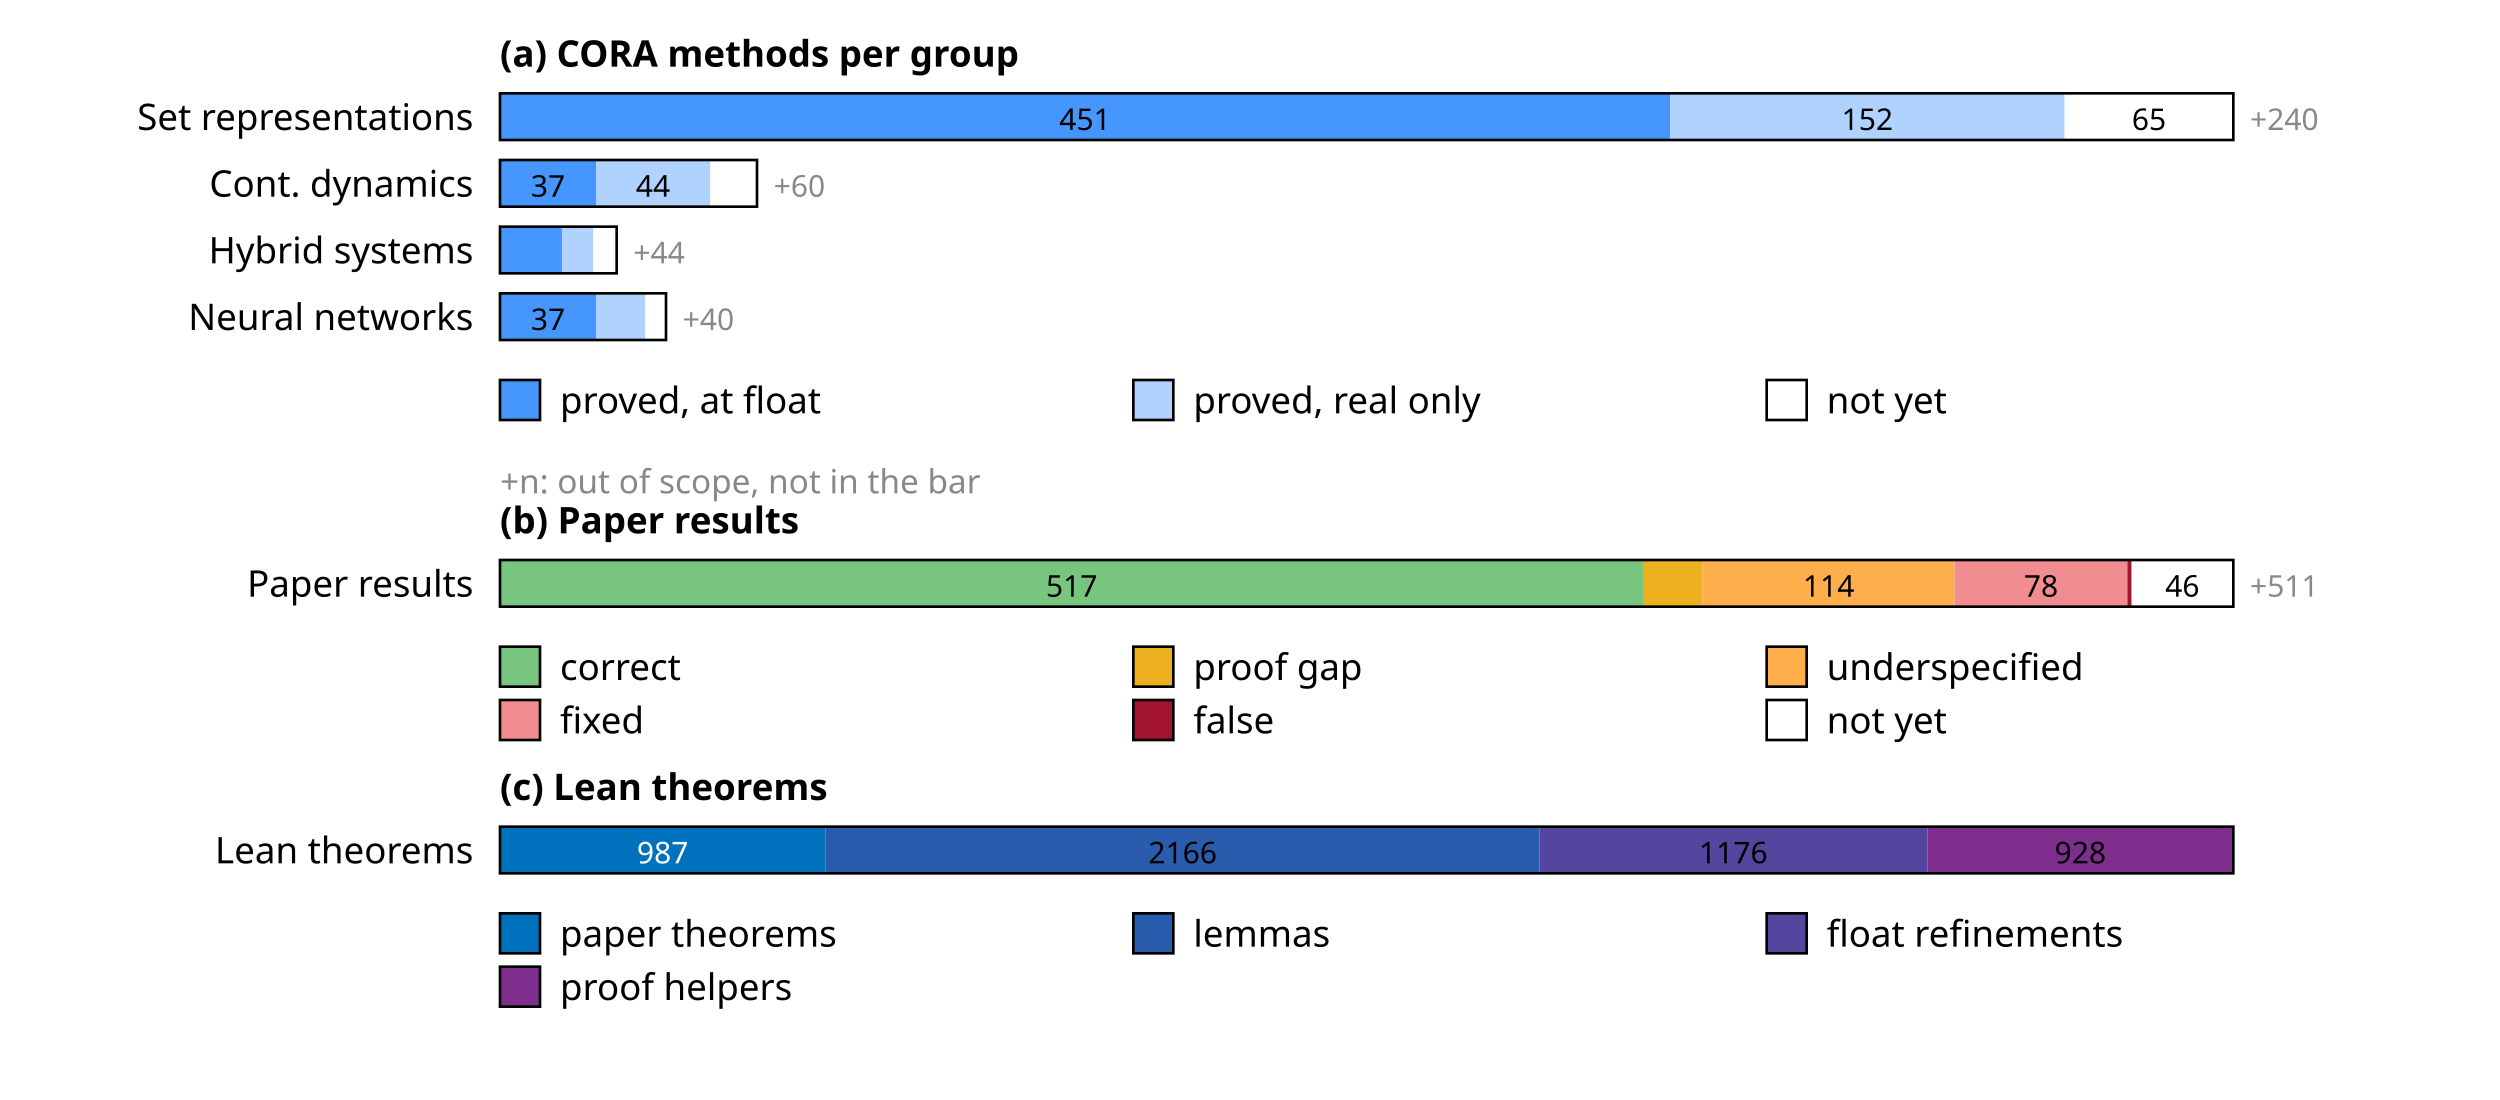
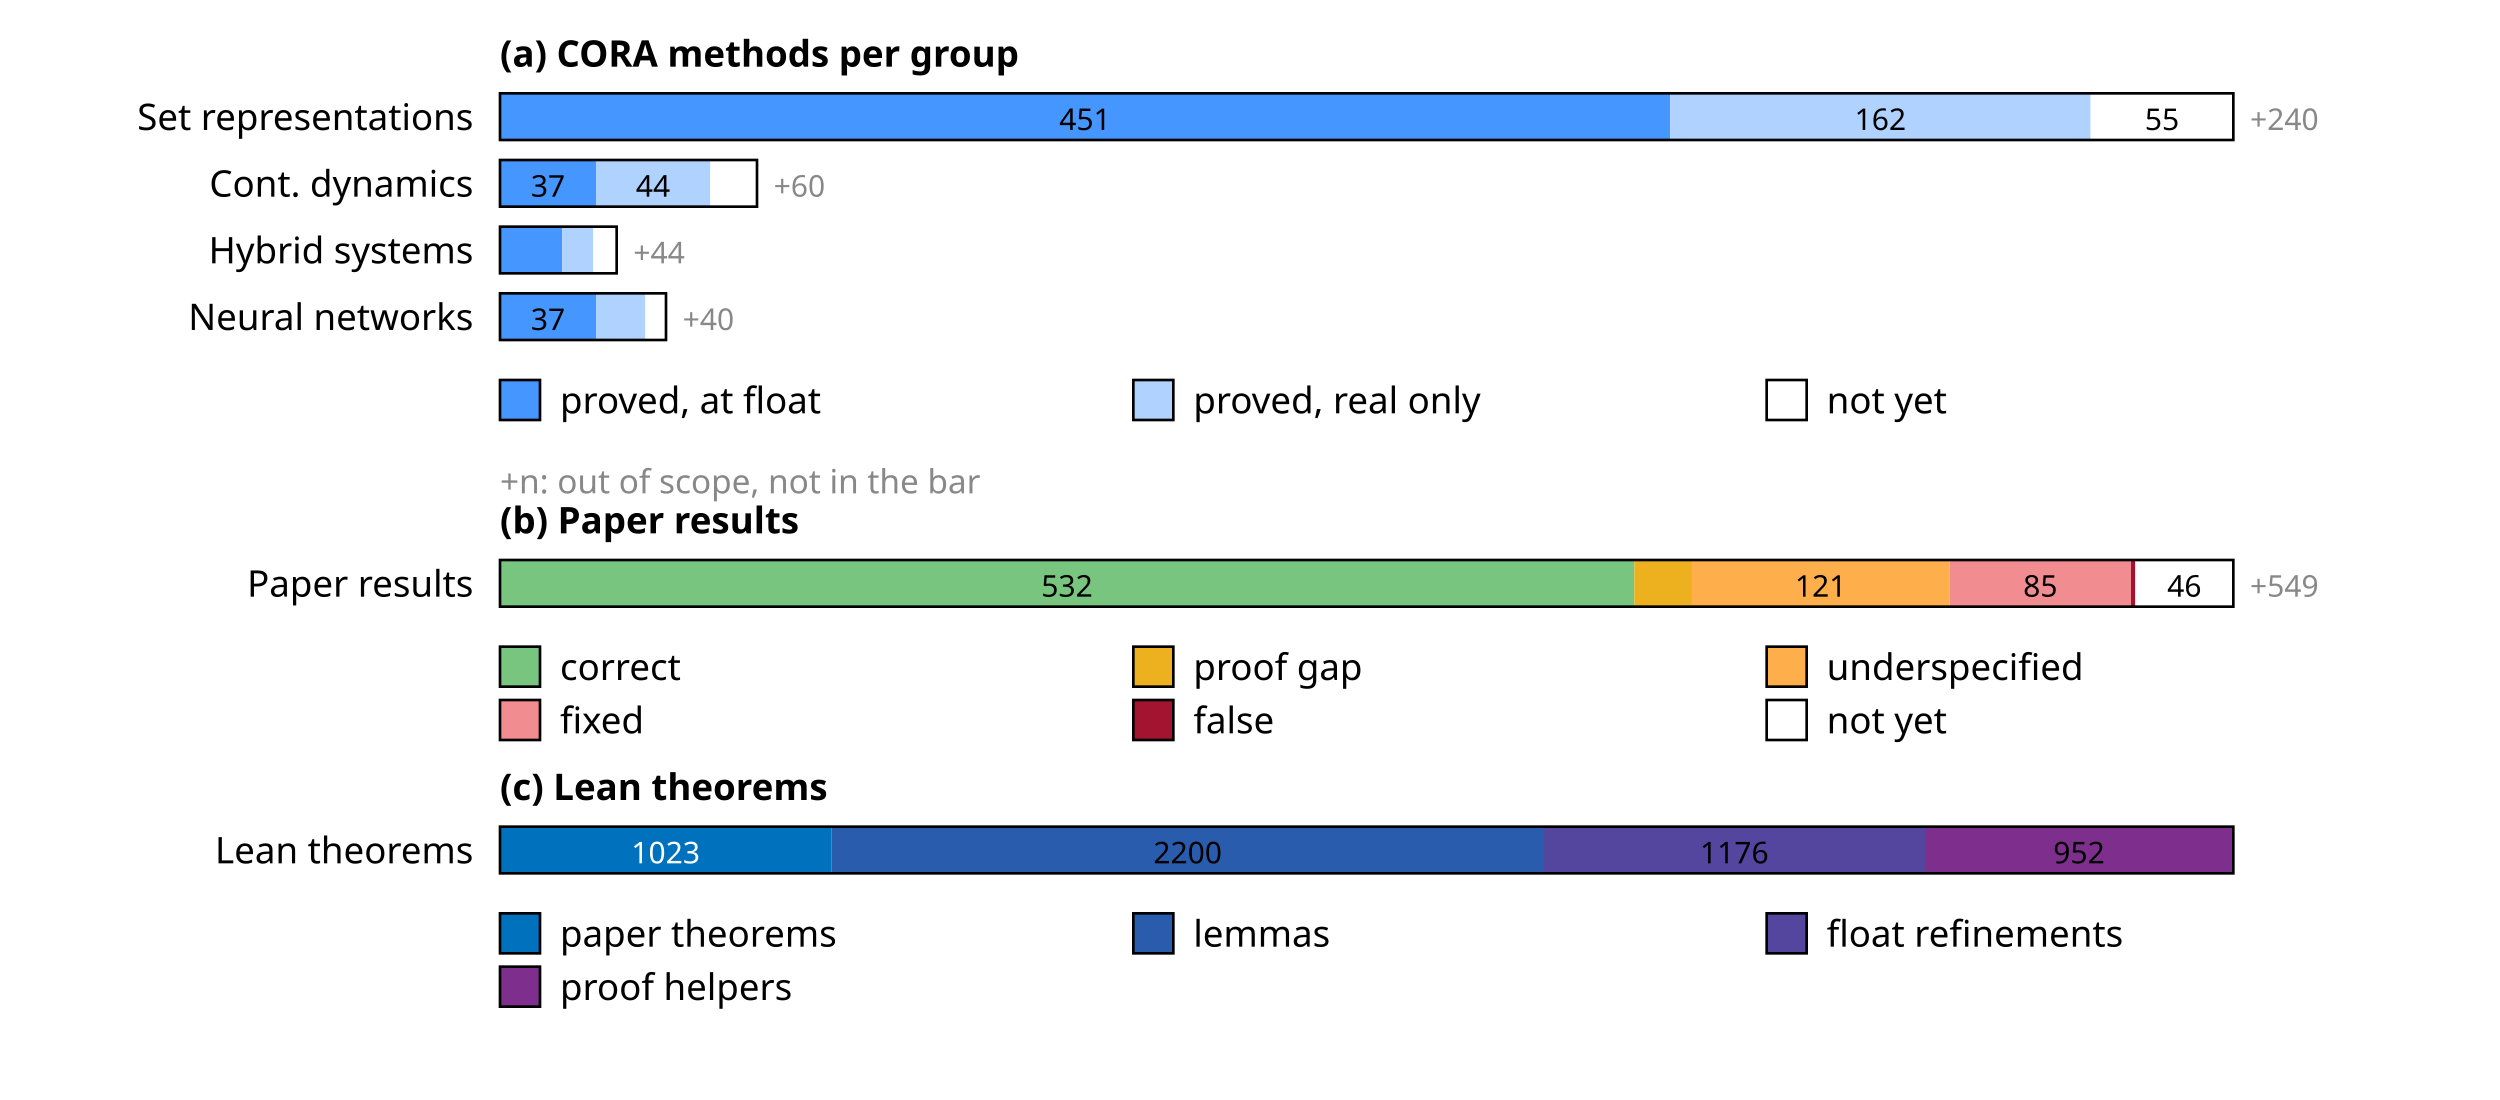
<svg xmlns="http://www.w3.org/2000/svg" width="750" height="330" font-family="sans-serif" font-size="11">
  <rect width="100%" height="100%" fill="white" />
  <text x="150" y="20" font-weight="bold">(a) CORA methods per group</text>
  <text x="142" y="39" text-anchor="end">Set representations</text>
  <rect x="150.0" y="28" width="351.1" height="14" fill="rgb(69,150,255)" />
  <text x="325.5" y="39" text-anchor="middle" font-size="9" fill="#000">451</text>
-   <rect x="501.1" y="28" width="118.3" height="14" fill="rgb(176,210,255)" />
-   <text x="560.2" y="39" text-anchor="middle" font-size="9" fill="#000">152</text>
-   <rect x="619.4" y="28" width="50.6" height="14" fill="rgb(255,255,255)" />
-   <text x="644.7" y="39" text-anchor="middle" font-size="9" fill="#000">65</text>
+   <rect x="501.1" y="28" width="126.1" height="14" fill="rgb(176,210,255)" />
+   <text x="564.1" y="39" text-anchor="middle" font-size="9" fill="#000">162</text>
+   <rect x="627.2" y="28" width="42.8" height="14" fill="rgb(255,255,255)" />
+   <text x="648.6" y="39" text-anchor="middle" font-size="9" fill="#000">55</text>
  <rect x="150" y="28" width="520.0" height="14" fill="none" stroke="#000" stroke-width="0.8" />
  <text x="675.0" y="39" font-size="9" fill="#888">+240</text>
  <text x="142" y="59" text-anchor="end">Cont. dynamics</text>
  <rect x="150.0" y="48" width="28.8" height="14" fill="rgb(69,150,255)" />
  <text x="164.4" y="59" text-anchor="middle" font-size="9" fill="#000">37</text>
  <rect x="178.8" y="48" width="34.3" height="14" fill="rgb(176,210,255)" />
  <text x="195.9" y="59" text-anchor="middle" font-size="9" fill="#000">44</text>
  <rect x="213.1" y="48" width="14.0" height="14" fill="rgb(255,255,255)" />
  <rect x="150" y="48" width="77.1" height="14" fill="none" stroke="#000" stroke-width="0.8" />
  <text x="232.1" y="59" font-size="9" fill="#888">+60</text>
  <text x="142" y="79" text-anchor="end">Hybrid systems</text>
  <rect x="150.0" y="68" width="18.7" height="14" fill="rgb(69,150,255)" />
  <rect x="168.7" y="68" width="9.3" height="14" fill="rgb(176,210,255)" />
  <rect x="178.0" y="68" width="7.0" height="14" fill="rgb(255,255,255)" />
  <rect x="150" y="68" width="35.0" height="14" fill="none" stroke="#000" stroke-width="0.8" />
  <text x="190.0" y="79" font-size="9" fill="#888">+44</text>
  <text x="142" y="99" text-anchor="end">Neural networks</text>
  <rect x="150.0" y="88" width="28.8" height="14" fill="rgb(69,150,255)" />
  <text x="164.4" y="99" text-anchor="middle" font-size="9" fill="#000">37</text>
  <rect x="178.8" y="88" width="14.8" height="14" fill="rgb(176,210,255)" />
  <rect x="193.6" y="88" width="6.2" height="14" fill="rgb(255,255,255)" />
  <rect x="150" y="88" width="49.8" height="14" fill="none" stroke="#000" stroke-width="0.8" />
  <text x="204.8" y="99" font-size="9" fill="#888">+40</text>
  <rect x="150" y="114" width="12" height="12" fill="rgb(69,150,255)" stroke="#000" stroke-width="0.8" />
  <text x="168" y="124">proved, at float</text>
  <rect x="340" y="114" width="12" height="12" fill="rgb(176,210,255)" stroke="#000" stroke-width="0.8" />
  <text x="358" y="124">proved, real only</text>
  <rect x="530" y="114" width="12" height="12" fill="rgb(255,255,255)" stroke="#000" stroke-width="0.8" />
  <text x="548" y="124">not yet</text>
  <text x="150" y="148" font-size="10" fill="#888">+n: out of scope, not in the bar</text>
  <text x="150" y="160" font-weight="bold">(b) Paper results</text>
  <text x="142" y="179" text-anchor="end">Paper results</text>
-   <rect x="150.0" y="168" width="342.9" height="14" fill="rgb(120,197,127)" />
-   <text x="321.5" y="179" text-anchor="middle" font-size="9" fill="#000">517</text>
-   <rect x="492.9" y="168" width="17.9" height="14" fill="rgb(237,177,32)" />
-   <rect x="510.8" y="168" width="75.6" height="14" fill="rgb(255,174,76)" />
-   <text x="548.6" y="179" text-anchor="middle" font-size="9" fill="#000">114</text>
-   <rect x="586.4" y="168" width="51.7" height="14" fill="rgb(241,141,145)" />
-   <text x="612.3" y="179" text-anchor="middle" font-size="9" fill="#000">78</text>
-   <rect x="638.2" y="168" width="1.3" height="14" fill="rgb(162,20,47)" />
-   <rect x="639.5" y="168" width="30.5" height="14" fill="rgb(255,255,255)" />
-   <text x="654.7" y="179" text-anchor="middle" font-size="9" fill="#000">46</text>
+   <rect x="150.0" y="168" width="340.3" height="14" fill="rgb(120,197,127)" />
+   <text x="320.1" y="179" text-anchor="middle" font-size="9" fill="#000">532</text>
+   <rect x="490.3" y="168" width="17.3" height="14" fill="rgb(237,177,32)" />
+   <rect x="507.5" y="168" width="77.4" height="14" fill="rgb(255,174,76)" />
+   <text x="546.2" y="179" text-anchor="middle" font-size="9" fill="#000">121</text>
+   <rect x="584.9" y="168" width="54.4" height="14" fill="rgb(241,141,145)" />
+   <text x="612.1" y="179" text-anchor="middle" font-size="9" fill="#000">85</text>
+   <rect x="639.3" y="168" width="1.3" height="14" fill="rgb(162,20,47)" />
+   <rect x="640.6" y="168" width="29.4" height="14" fill="rgb(255,255,255)" />
+   <text x="655.3" y="179" text-anchor="middle" font-size="9" fill="#000">46</text>
  <rect x="150" y="168" width="520.0" height="14" fill="none" stroke="#000" stroke-width="0.8" />
-   <text x="675.0" y="179" font-size="9" fill="#888">+511</text>
+   <text x="675.0" y="179" font-size="9" fill="#888">+549</text>
  <rect x="150" y="194" width="12" height="12" fill="rgb(120,197,127)" stroke="#000" stroke-width="0.8" />
  <text x="168" y="204">correct</text>
  <rect x="340" y="194" width="12" height="12" fill="rgb(237,177,32)" stroke="#000" stroke-width="0.8" />
  <text x="358" y="204">proof gap</text>
  <rect x="530" y="194" width="12" height="12" fill="rgb(255,174,76)" stroke="#000" stroke-width="0.8" />
  <text x="548" y="204">underspecified</text>
  <rect x="150" y="210" width="12" height="12" fill="rgb(241,141,145)" stroke="#000" stroke-width="0.8" />
  <text x="168" y="220">fixed</text>
  <rect x="340" y="210" width="12" height="12" fill="rgb(162,20,47)" stroke="#000" stroke-width="0.8" />
  <text x="358" y="220">false</text>
  <rect x="530" y="210" width="12" height="12" fill="rgb(255,255,255)" stroke="#000" stroke-width="0.8" />
  <text x="548" y="220">not yet</text>
  <text x="150" y="240" font-weight="bold">(c) Lean theorems</text>
  <text x="142" y="259" text-anchor="end">Lean theorems</text>
-   <rect x="150.0" y="248" width="97.6" height="14" fill="rgb(0,114,189)" />
-   <text x="198.8" y="259" text-anchor="middle" font-size="9" fill="#fff">987</text>
-   <rect x="247.6" y="248" width="214.3" height="14" fill="rgb(42,92,173)" />
-   <text x="354.8" y="259" text-anchor="middle" font-size="9" fill="#000">2166</text>
-   <rect x="461.9" y="248" width="116.3" height="14" fill="rgb(84,69,158)" />
-   <text x="520.0" y="259" text-anchor="middle" font-size="9" fill="#000">1176</text>
-   <rect x="578.2" y="248" width="91.8" height="14" fill="rgb(126,47,142)" />
-   <text x="624.1" y="259" text-anchor="middle" font-size="9" fill="#000">928</text>
+   <rect x="150.0" y="248" width="99.4" height="14" fill="rgb(0,114,189)" />
+   <text x="199.7" y="259" text-anchor="middle" font-size="9" fill="#fff">1023</text>
+   <rect x="249.4" y="248" width="213.8" height="14" fill="rgb(42,92,173)" />
+   <text x="356.3" y="259" text-anchor="middle" font-size="9" fill="#000">2200</text>
+   <rect x="463.2" y="248" width="114.3" height="14" fill="rgb(84,69,158)" />
+   <text x="520.3" y="259" text-anchor="middle" font-size="9" fill="#000">1176</text>
+   <rect x="577.5" y="248" width="92.5" height="14" fill="rgb(126,47,142)" />
+   <text x="623.7" y="259" text-anchor="middle" font-size="9" fill="#000">952</text>
  <rect x="150" y="248" width="520.0" height="14" fill="none" stroke="#000" stroke-width="0.8" />
  <rect x="150" y="274" width="12" height="12" fill="rgb(0,114,189)" stroke="#000" stroke-width="0.8" />
  <text x="168" y="284">paper theorems</text>
  <rect x="340" y="274" width="12" height="12" fill="rgb(42,92,173)" stroke="#000" stroke-width="0.8" />
  <text x="358" y="284">lemmas</text>
  <rect x="530" y="274" width="12" height="12" fill="rgb(84,69,158)" stroke="#000" stroke-width="0.8" />
  <text x="548" y="284">float refinements</text>
  <rect x="150" y="290" width="12" height="12" fill="rgb(126,47,142)" stroke="#000" stroke-width="0.8" />
  <text x="168" y="300">proof helpers</text>
</svg>
